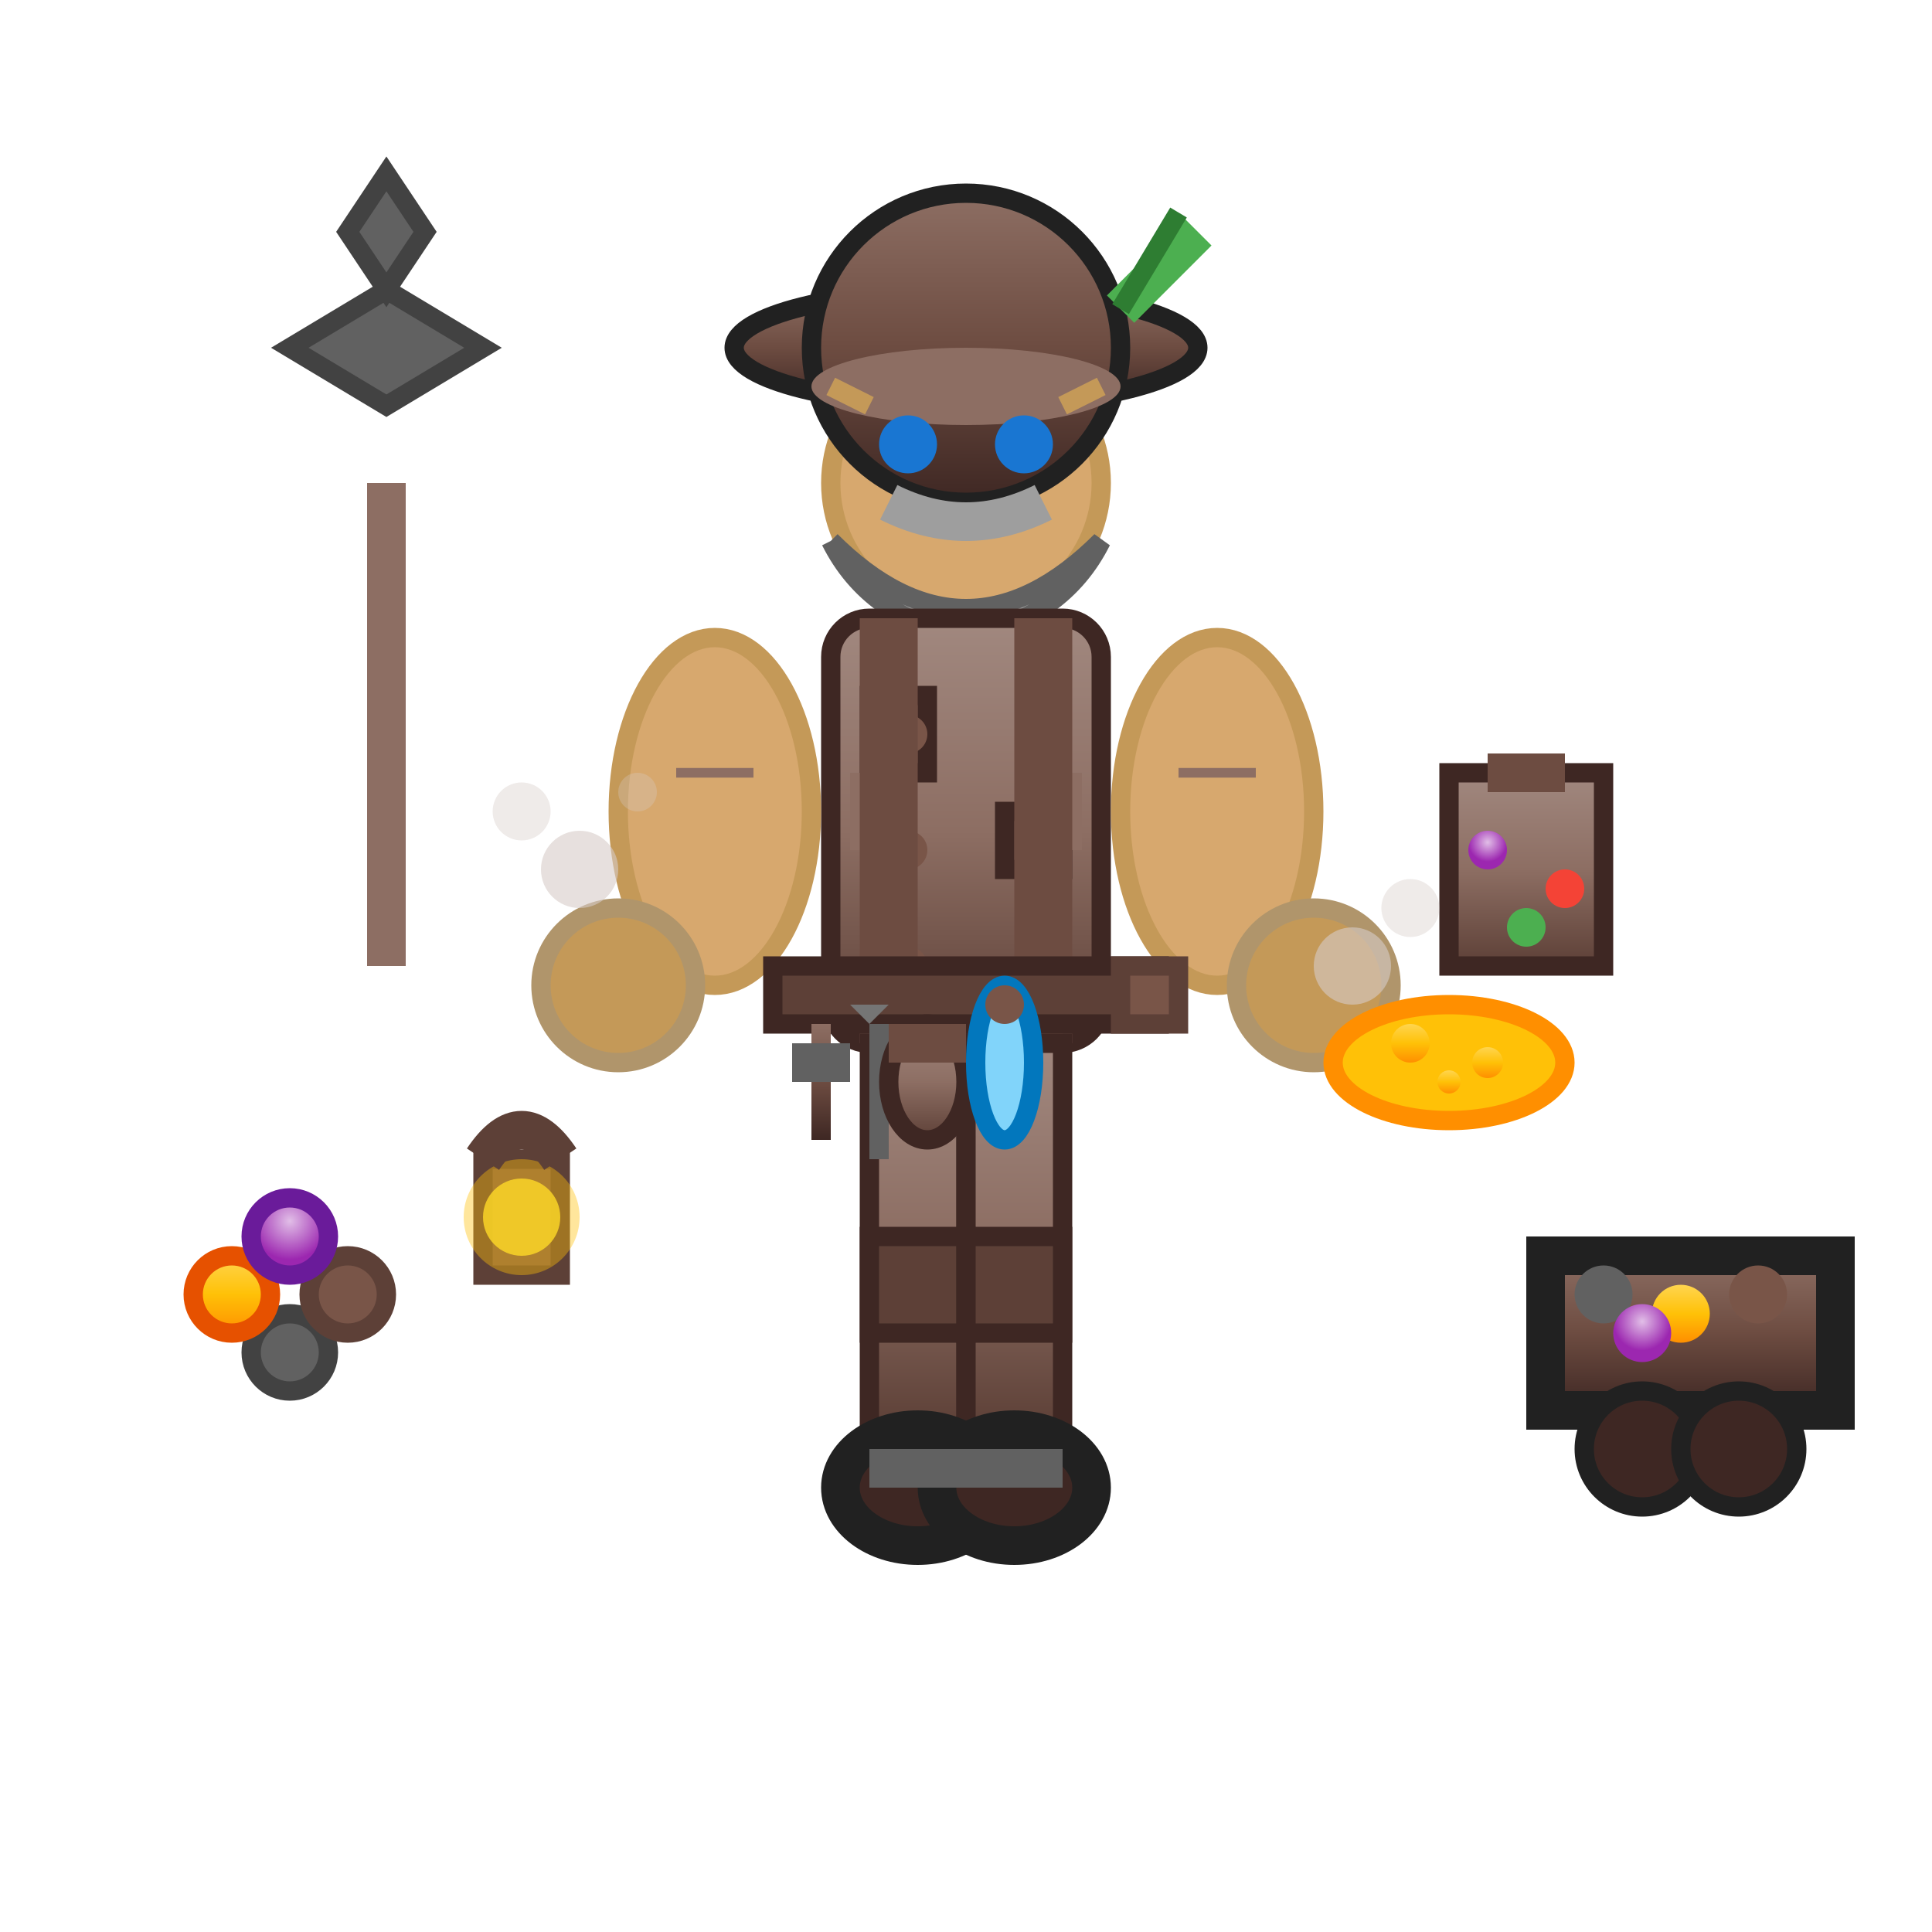
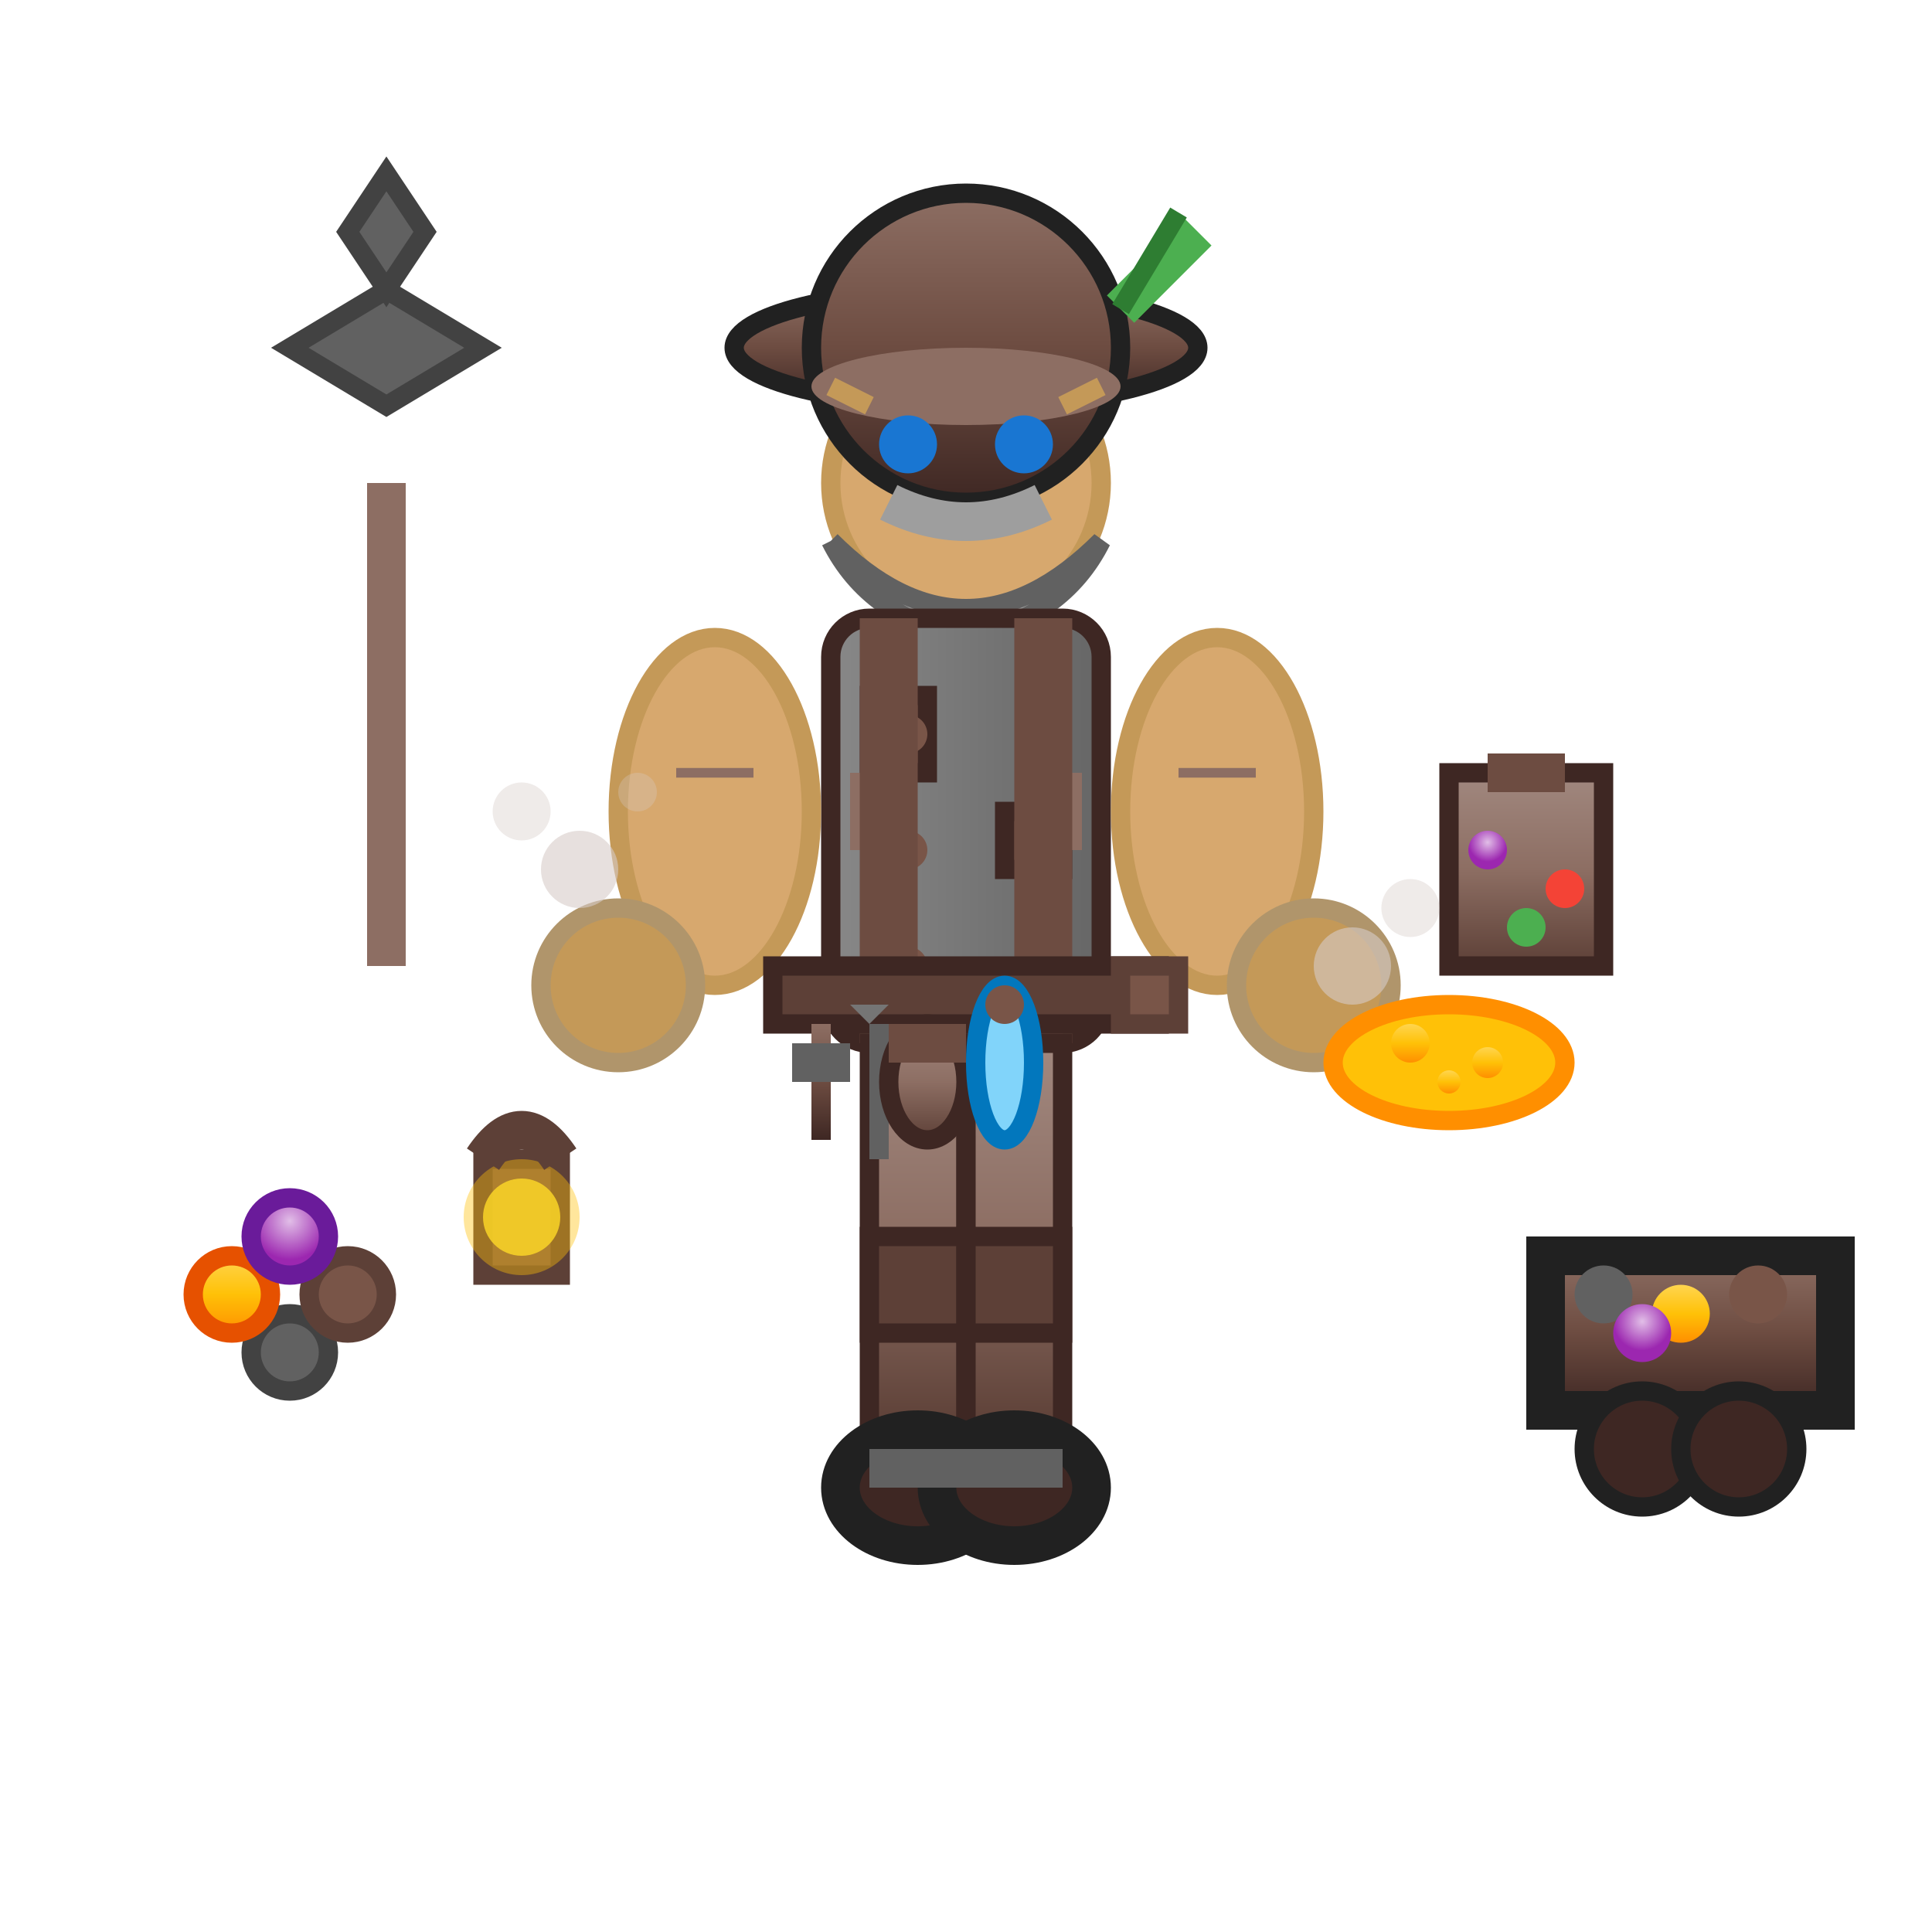
<svg xmlns="http://www.w3.org/2000/svg" viewBox="0 0 100 100">
  <defs>
    <linearGradient id="weatheredGrad" x1="0%" y1="0%" x2="0%" y2="100%">
      <stop offset="0%" stop-color="#8d6e63" />
      <stop offset="50%" stop-color="#6d4c41" />
      <stop offset="100%" stop-color="#3e2723" />
    </linearGradient>
    <linearGradient id="dirtGrad" x1="0%" y1="0%" x2="0%" y2="100%">
      <stop offset="0%" stop-color="#a1887f" />
      <stop offset="50%" stop-color="#8d6e63" />
      <stop offset="100%" stop-color="#5d4037" />
    </linearGradient>
    <linearGradient id="goldGrad" x1="0%" y1="0%" x2="0%" y2="100%">
      <stop offset="0%" stop-color="#ffd54f" />
      <stop offset="50%" stop-color="#ffc107" />
      <stop offset="100%" stop-color="#ff8f00" />
    </linearGradient>
    <radialGradient id="gemGrad" cx="50%" cy="30%">
      <stop offset="0%" stop-color="#e1bee7" />
      <stop offset="100%" stop-color="#9c27b0" />
    </radialGradient>
+     <linearGradient id="playerColor">
+       <stop offset="0%" stop-color="#888888" />
+       <stop offset="100%" stop-color="#666666" />
+     </linearGradient>
  </defs>
  <circle cx="50" cy="25" r="7" fill="#d7a86e" stroke="#c49958" stroke-width="1" />
  <ellipse cx="50" cy="18" rx="12" ry="3" fill="url(#weatheredGrad)" stroke="#212121" stroke-width="1" />
  <circle cx="50" cy="18" r="8" fill="url(#weatheredGrad)" stroke="#212121" stroke-width="1" />
  <ellipse cx="50" cy="20" rx="8" ry="2" fill="#8d6e63" />
  <line x1="58" y1="16" x2="62" y2="12" stroke="#4caf50" stroke-width="2" />
  <line x1="58" y1="16" x2="61" y2="11" stroke="#2e7d32" stroke-width="1" />
  <circle cx="47" cy="23" r="1.5" fill="#1976d2" />
  <circle cx="53" cy="23" r="1.5" fill="#1976d2" />
  <line x1="45" y1="21" x2="43" y2="20" stroke="#c49958" stroke-width="1" />
  <line x1="55" y1="21" x2="57" y2="20" stroke="#c49958" stroke-width="1" />
  <path d="M43 28 Q50 35 57 28 Q55 32 50 33 Q45 32 43 28" fill="#9e9e9e" stroke="#616161" stroke-width="1" />
  <path d="M46 26 Q50 28 54 26" stroke="#9e9e9e" stroke-width="2" fill="none" />
-   <rect x="43" y="32" width="14" height="22" fill="url(#dirtGrad)" stroke="#3e2723" stroke-width="1" rx="2" />
+   <rect x="43" y="32" width="14" height="22" fill="url(#playerColor)" stroke="#3e2723" stroke-width="1" rx="2" />
  <rect x="45" y="36" width="3" height="4" fill="#6d4c41" stroke="#3e2723" stroke-width="1" />
  <rect x="52" y="42" width="3" height="3" fill="#6d4c41" stroke="#3e2723" stroke-width="1" />
  <circle cx="47" cy="38" r="1" fill="#795548" />
  <circle cx="47" cy="44" r="1" fill="#795548" />
  <circle cx="47" cy="50" r="1" fill="#795548" />
  <rect x="44" y="40" width="2" height="4" fill="#8d6e63" />
  <rect x="54" y="40" width="2" height="4" fill="#8d6e63" />
  <line x1="46" y1="32" x2="46" y2="54" stroke="#6d4c41" stroke-width="3" />
  <line x1="54" y1="32" x2="54" y2="54" stroke="#6d4c41" stroke-width="3" />
  <rect x="45" y="52" width="2" height="2" fill="#795548" />
  <rect x="53" y="52" width="2" height="2" fill="#795548" />
  <ellipse cx="37" cy="42" rx="5" ry="9" fill="#d7a86e" stroke="#c49958" stroke-width="1" />
  <ellipse cx="63" cy="42" rx="5" ry="9" fill="#d7a86e" stroke="#c49958" stroke-width="1" />
  <line x1="35" y1="40" x2="39" y2="40" stroke="#8d6e63" stroke-width="0.5" />
  <line x1="61" y1="40" x2="65" y2="40" stroke="#8d6e63" stroke-width="0.5" />
  <circle cx="32" cy="51" r="4" fill="#c49958" stroke="#b0956b" stroke-width="1" />
  <circle cx="68" cy="51" r="4" fill="#c49958" stroke="#b0956b" stroke-width="1" />
  <rect x="45" y="54" width="5" height="20" fill="url(#dirtGrad)" stroke="#3e2723" stroke-width="1" />
  <rect x="50" y="54" width="5" height="20" fill="url(#dirtGrad)" stroke="#3e2723" stroke-width="1" />
  <rect x="45" y="64" width="5" height="5" fill="#5d4037" stroke="#3e2723" stroke-width="1" />
  <rect x="50" y="64" width="5" height="5" fill="#5d4037" stroke="#3e2723" stroke-width="1" />
  <ellipse cx="47.5" cy="77" rx="4" ry="3" fill="#3e2723" stroke="#212121" stroke-width="2" />
  <ellipse cx="52.5" cy="77" rx="4" ry="3" fill="#3e2723" stroke="#212121" stroke-width="2" />
  <rect x="45" y="75" width="5" height="2" fill="#616161" />
  <rect x="50" y="75" width="5" height="2" fill="#616161" />
  <line x1="20" y1="15" x2="20" y2="50" stroke="url(#weatheredGrad)" stroke-width="4" />
  <polygon points="20,15 15,18 20,21 25,18" fill="#616161" stroke="#424242" stroke-width="1" />
  <polygon points="20,15 18,12 20,9 22,12" fill="#616161" stroke="#424242" stroke-width="1" />
  <rect x="19" y="25" width="2" height="15" fill="#8d6e63" />
  <rect x="19" y="35" width="2" height="15" fill="#8d6e63" />
  <ellipse cx="75" cy="55" rx="6" ry="3" fill="#ffc107" stroke="#ff8f00" stroke-width="1" />
  <circle cx="73" cy="54" r="1" fill="url(#goldGrad)" />
  <circle cx="77" cy="55" r="0.8" fill="url(#goldGrad)" />
  <circle cx="75" cy="56" r="0.6" fill="url(#goldGrad)" />
  <rect x="40" y="50" width="20" height="3" fill="#5d4037" stroke="#3e2723" stroke-width="1" />
  <rect x="58" y="50" width="3" height="3" fill="#795548" stroke="#5d4037" stroke-width="1" />
  <rect x="42" y="53" width="1" height="6" fill="url(#weatheredGrad)" />
  <rect x="41" y="54" width="3" height="2" fill="#616161" />
  <rect x="45" y="53" width="1" height="7" fill="#616161" />
  <polygon points="45,53 44,52 46,52" fill="#757575" />
  <ellipse cx="48" cy="56" rx="2" ry="3" fill="url(#dirtGrad)" stroke="#3e2723" stroke-width="1" />
  <line x1="46" y1="54" x2="50" y2="54" stroke="#6d4c41" stroke-width="2" />
  <ellipse cx="52" cy="55" rx="1.5" ry="4" fill="#81d4fa" stroke="#0277bd" stroke-width="1" />
  <circle cx="52" cy="52" r="1" fill="#795548" />
  <rect x="75" y="40" width="8" height="10" fill="url(#dirtGrad)" stroke="#3e2723" stroke-width="1" />
  <line x1="77" y1="40" x2="81" y2="40" stroke="#6d4c41" stroke-width="2" />
  <circle cx="77" cy="44" r="1" fill="url(#gemGrad)" />
  <circle cx="81" cy="46" r="1" fill="#f44336" />
  <circle cx="79" cy="48" r="1" fill="#4caf50" />
  <circle cx="15" cy="70" r="2" fill="#616161" stroke="#424242" stroke-width="1" />
  <circle cx="12" cy="67" r="2" fill="url(#goldGrad)" stroke="#e65100" stroke-width="1" />
  <circle cx="18" cy="67" r="2" fill="#795548" stroke="#5d4037" stroke-width="1" />
  <circle cx="15" cy="64" r="2" fill="url(#gemGrad)" stroke="#6a1b9a" stroke-width="1" />
  <rect x="80" y="65" width="15" height="8" fill="url(#weatheredGrad)" stroke="#212121" stroke-width="2" />
  <circle cx="85" cy="75" r="3" fill="#3e2723" stroke="#212121" stroke-width="1" />
  <circle cx="90" cy="75" r="3" fill="#3e2723" stroke="#212121" stroke-width="1" />
  <circle cx="83" cy="67" r="1.5" fill="#616161" />
  <circle cx="87" cy="68" r="1.5" fill="url(#goldGrad)" />
  <circle cx="91" cy="67" r="1.5" fill="#795548" />
  <circle cx="85" cy="69" r="1.5" fill="url(#gemGrad)" />
  <rect x="25" y="60" width="4" height="6" fill="#795548" stroke="#5d4037" stroke-width="1" />
  <circle cx="27" cy="63" r="2" fill="#ffeb3b" opacity="0.8" />
  <circle cx="27" cy="63" r="3" fill="#ffc107" opacity="0.4" />
  <path d="M25 60 Q27 57 29 60" stroke="#5d4037" stroke-width="2" fill="none" />
  <circle cx="30" cy="45" r="2" fill="#d7ccc8" opacity="0.6" />
  <circle cx="27" cy="42" r="1.5" fill="#d7ccc8" opacity="0.4" />
  <circle cx="33" cy="41" r="1" fill="#d7ccc8" opacity="0.3" />
  <circle cx="70" cy="50" r="2" fill="#d7ccc8" opacity="0.6" />
  <circle cx="73" cy="47" r="1.5" fill="#d7ccc8" opacity="0.4" />
</svg>
